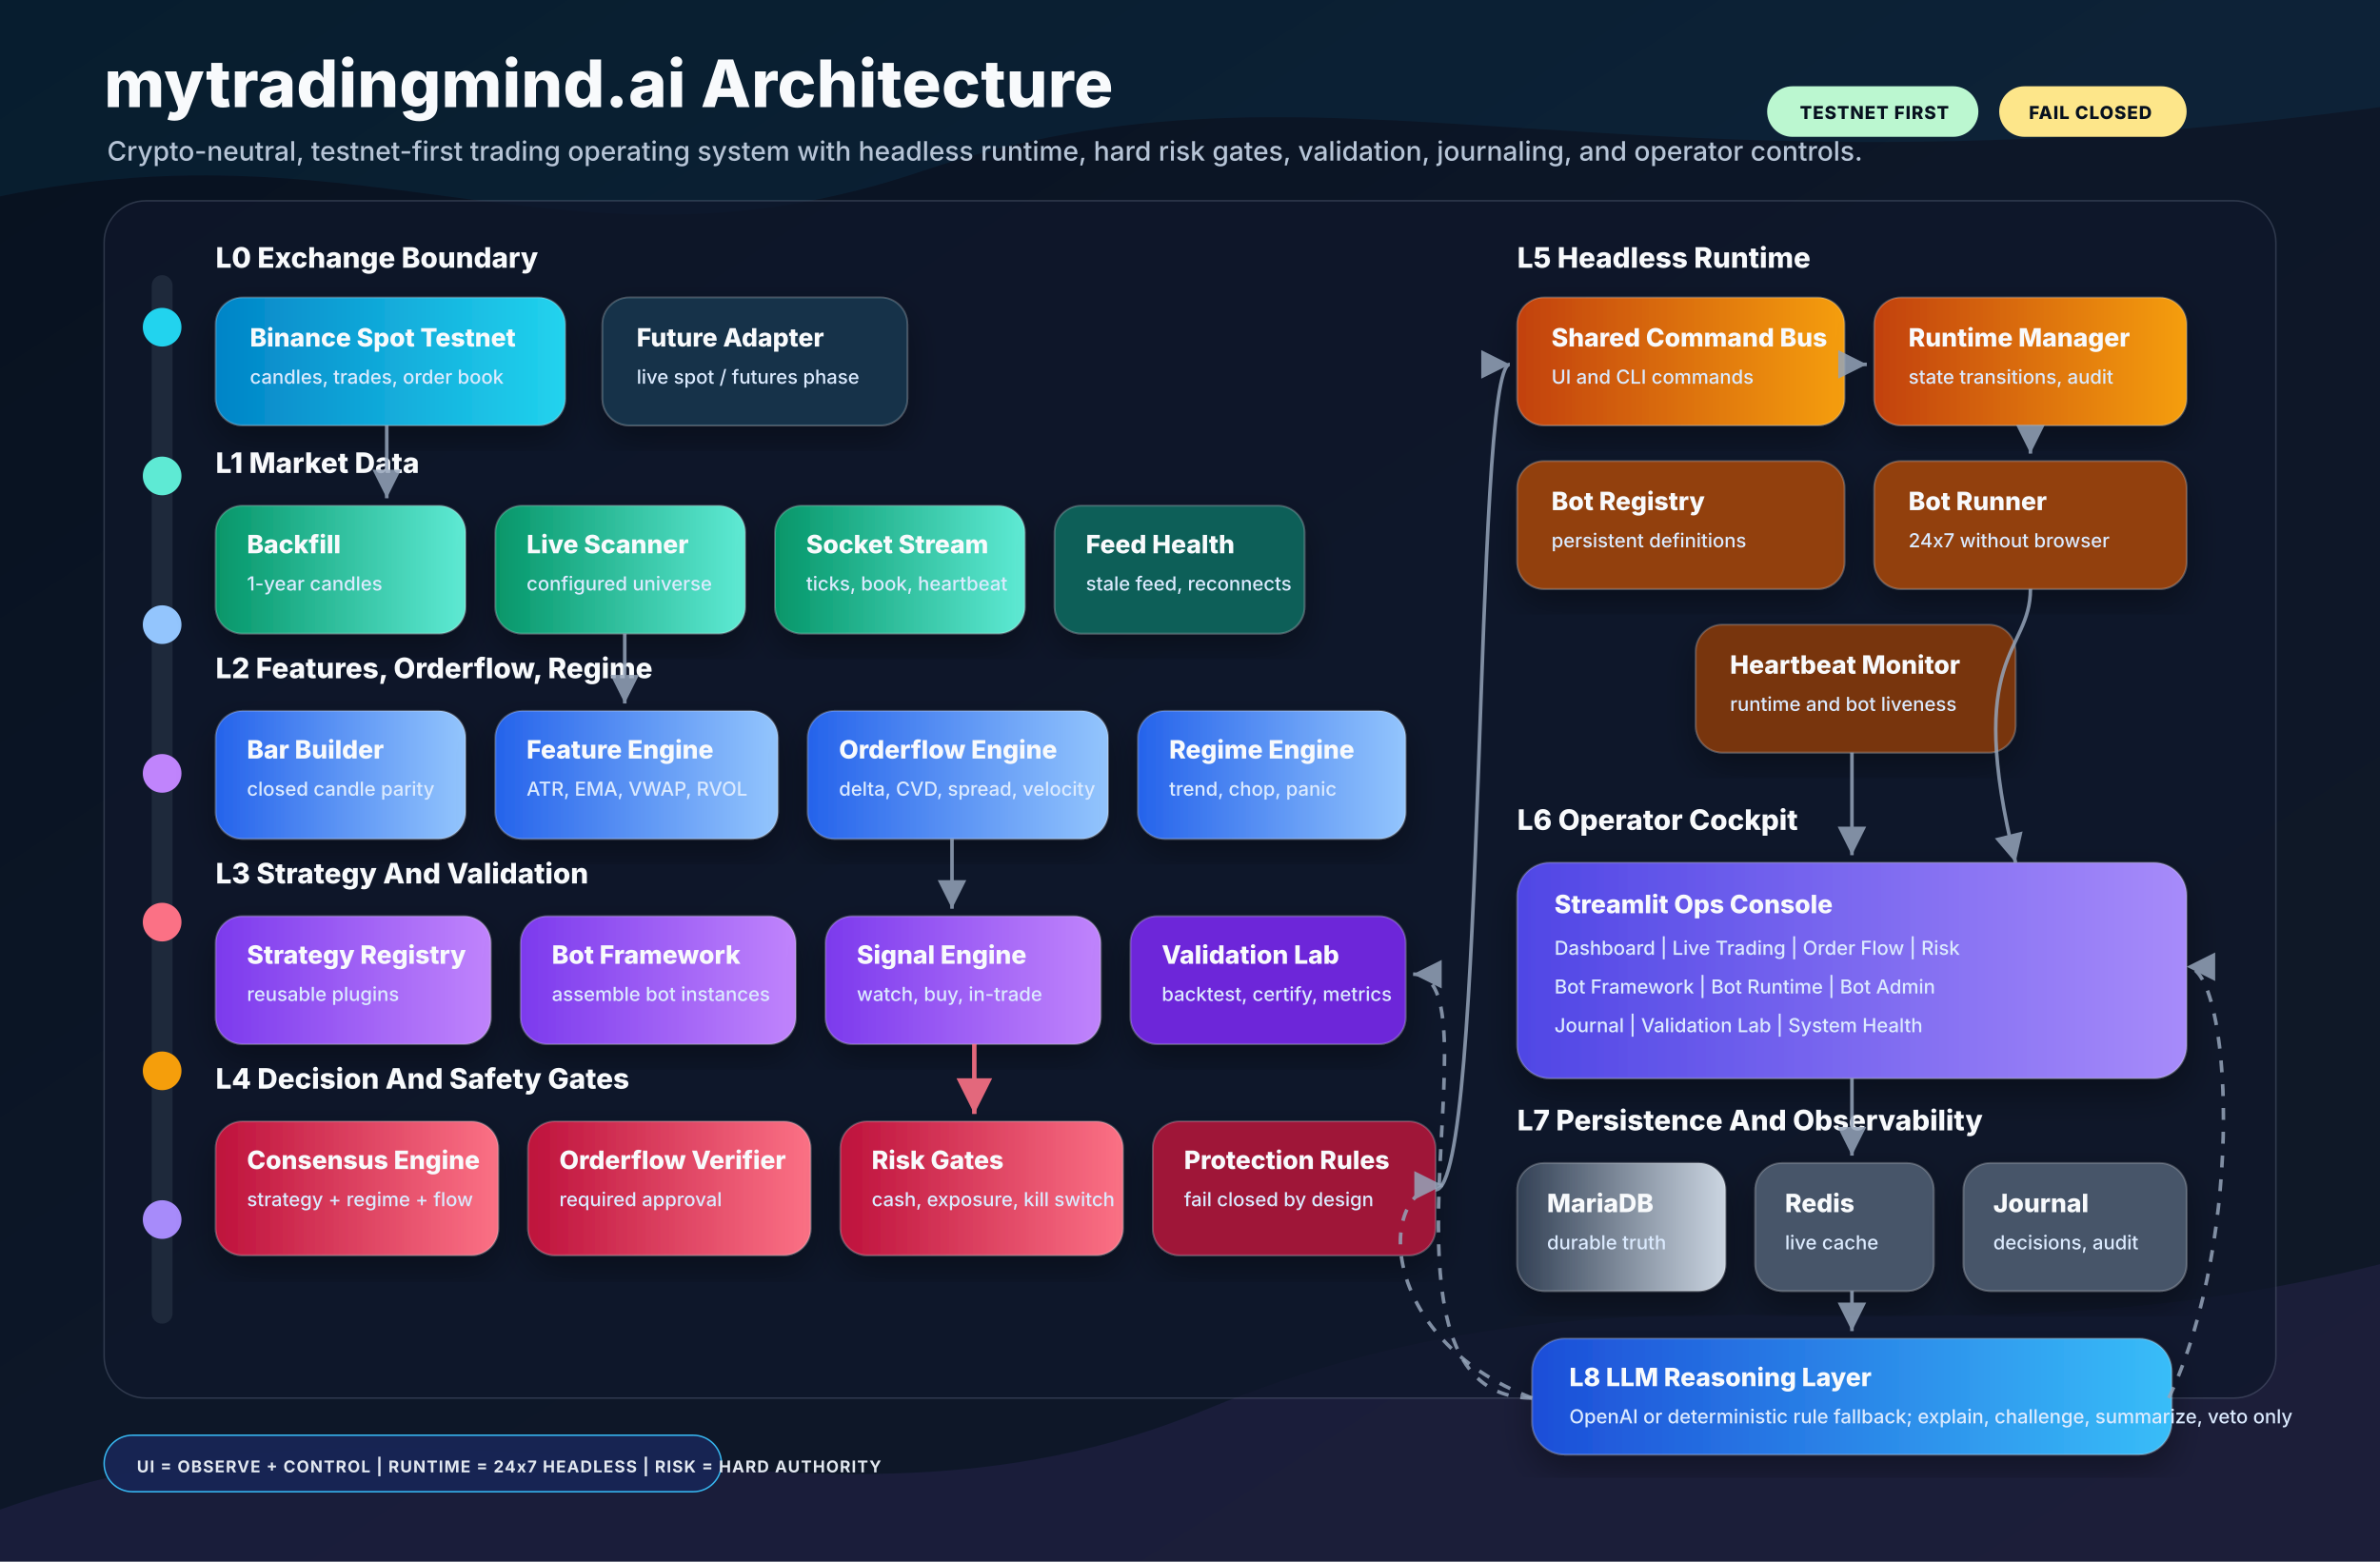
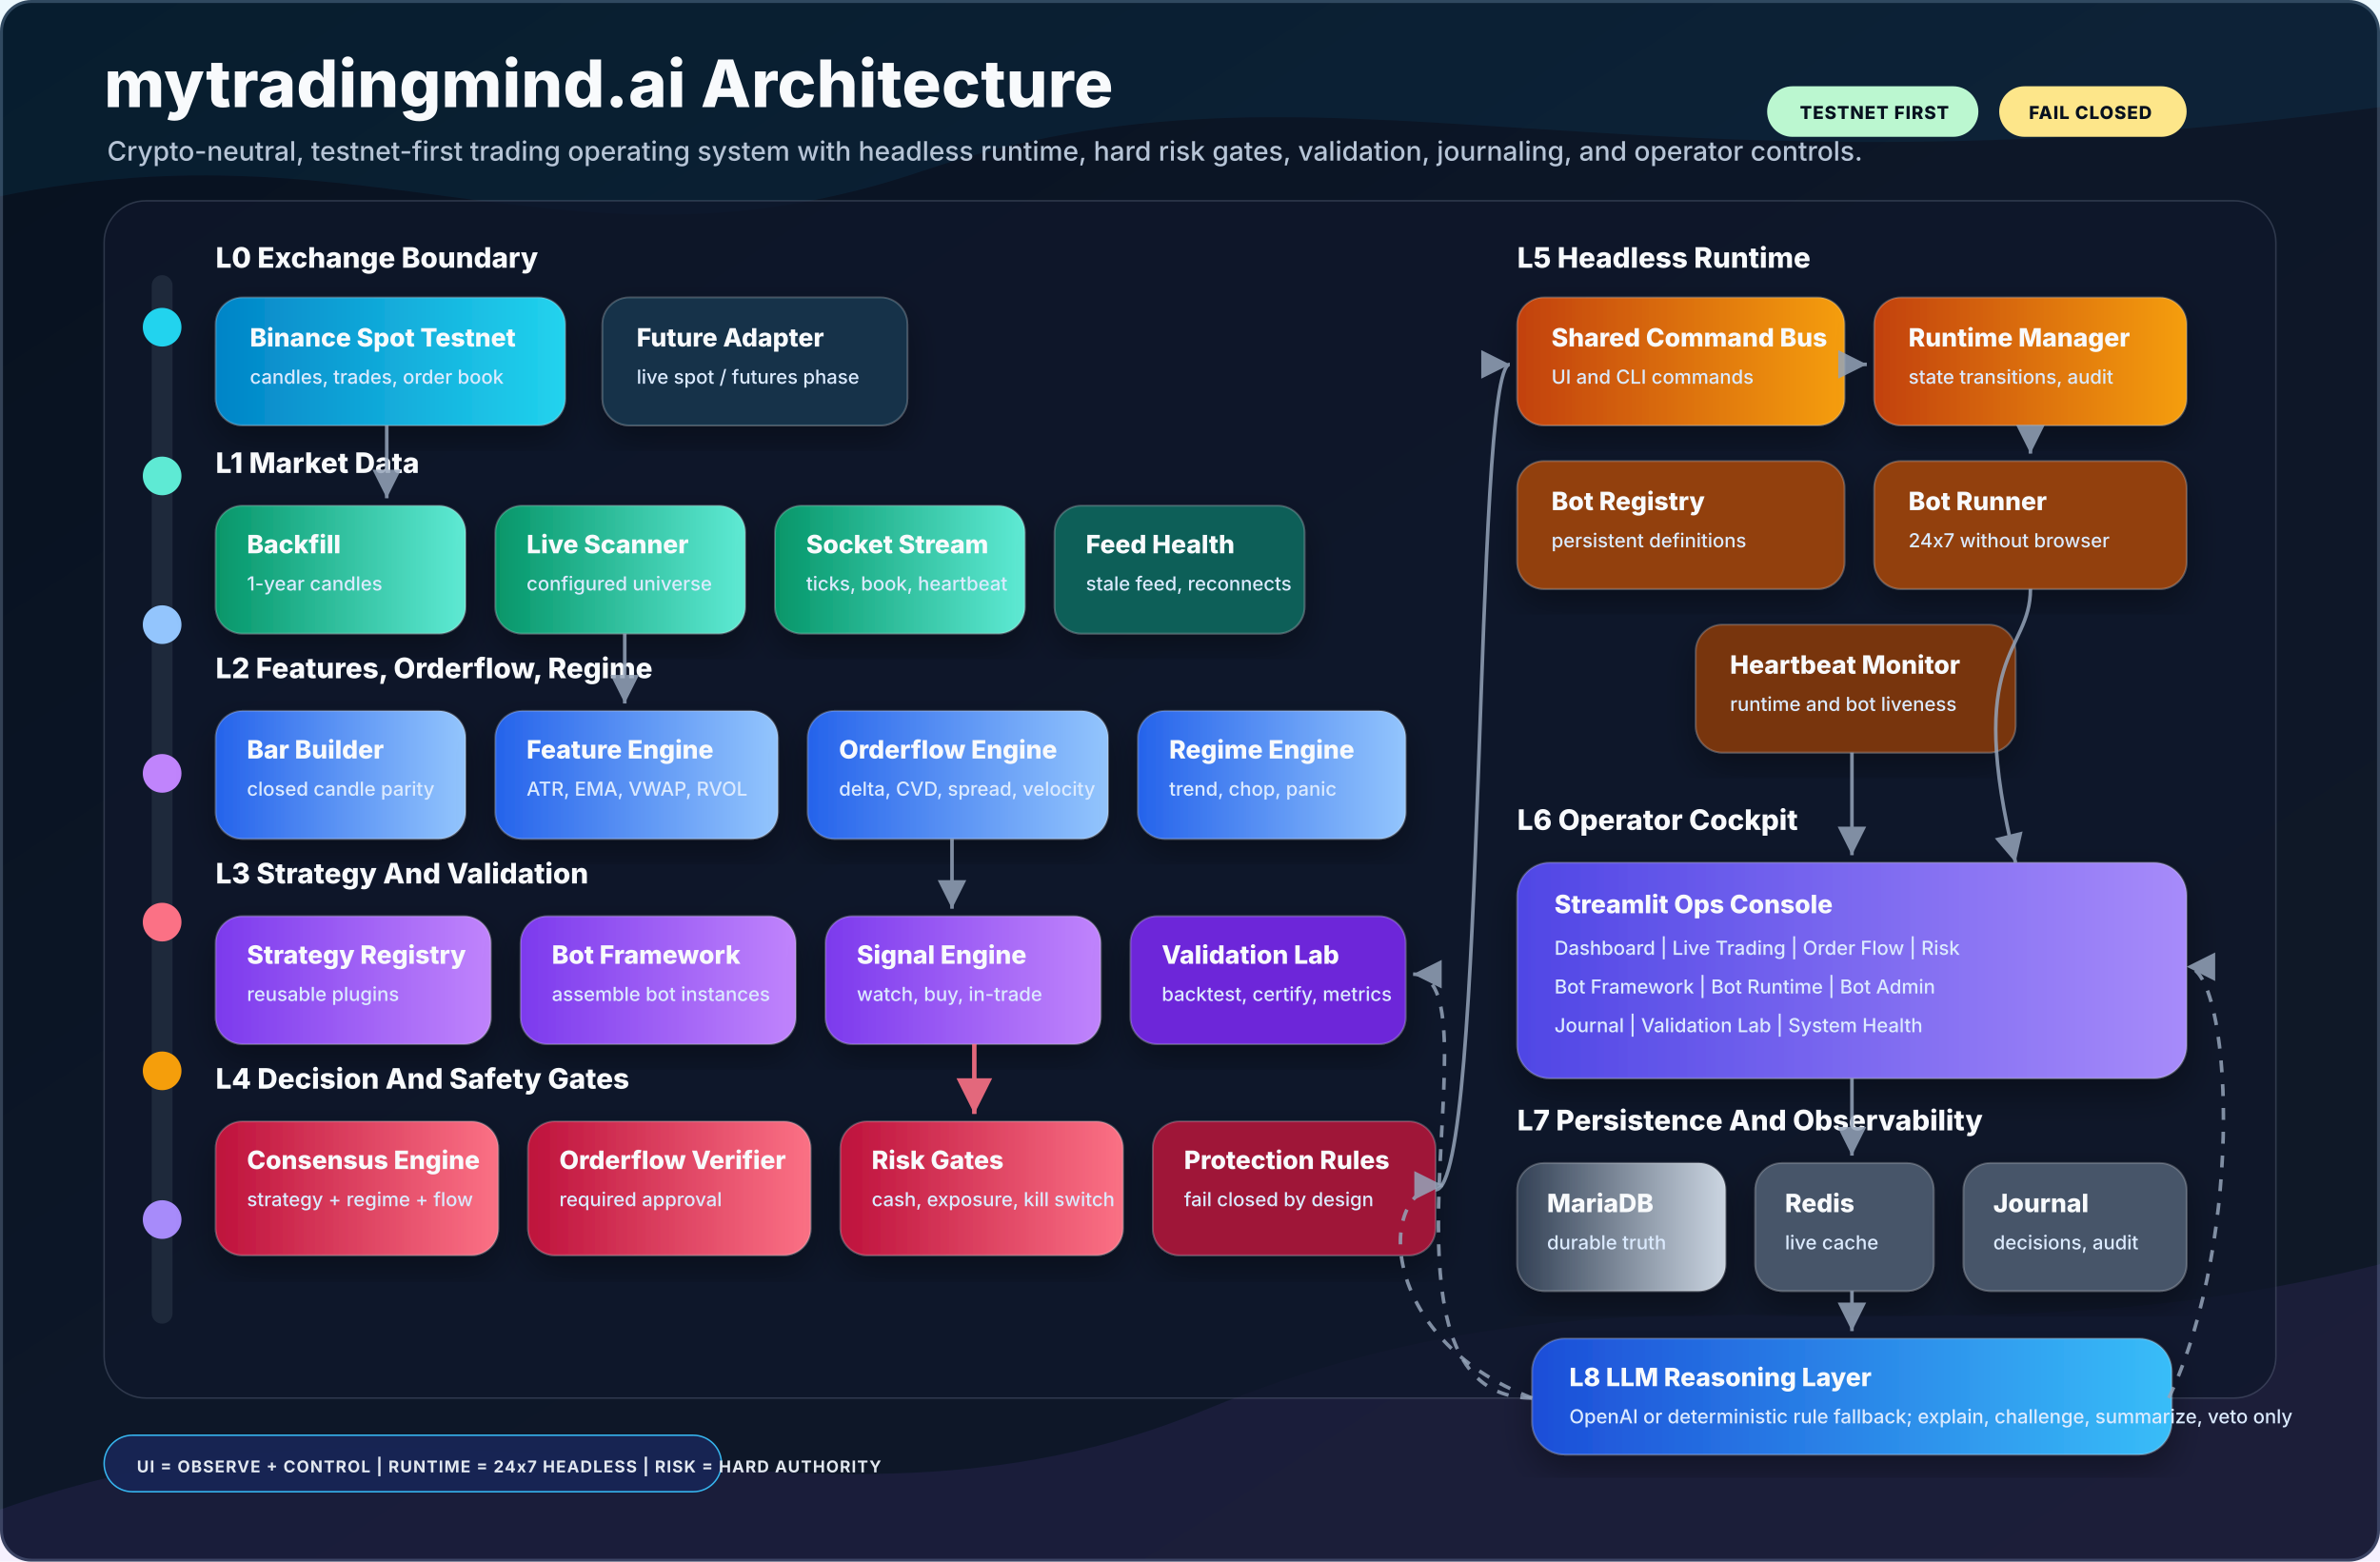
<svg xmlns="http://www.w3.org/2000/svg" width="1600" height="1050" viewBox="0 0 1600 1050" role="img" aria-labelledby="title desc">
  <defs>
    <linearGradient id="bg" x1="0" x2="1" y1="0" y2="1">
      <stop offset="0%" stop-color="#07111f" />
      <stop offset="48%" stop-color="#0d1728" />
      <stop offset="100%" stop-color="#101827" />
    </linearGradient>
    <linearGradient id="exchange" x1="0" x2="1">
      <stop offset="0%" stop-color="#0284c7" />
      <stop offset="100%" stop-color="#22d3ee" />
    </linearGradient>
    <linearGradient id="data" x1="0" x2="1">
      <stop offset="0%" stop-color="#059669" />
      <stop offset="100%" stop-color="#5eead4" />
    </linearGradient>
    <linearGradient id="compute" x1="0" x2="1">
      <stop offset="0%" stop-color="#2563eb" />
      <stop offset="100%" stop-color="#93c5fd" />
    </linearGradient>
    <linearGradient id="strategy" x1="0" x2="1">
      <stop offset="0%" stop-color="#7c3aed" />
      <stop offset="100%" stop-color="#c084fc" />
    </linearGradient>
    <linearGradient id="safety" x1="0" x2="1">
      <stop offset="0%" stop-color="#be123c" />
      <stop offset="100%" stop-color="#fb7185" />
    </linearGradient>
    <linearGradient id="runtime" x1="0" x2="1">
      <stop offset="0%" stop-color="#c2410c" />
      <stop offset="100%" stop-color="#f59e0b" />
    </linearGradient>
    <linearGradient id="ui" x1="0" x2="1">
      <stop offset="0%" stop-color="#4f46e5" />
      <stop offset="100%" stop-color="#a78bfa" />
    </linearGradient>
    <linearGradient id="store" x1="0" x2="1">
      <stop offset="0%" stop-color="#334155" />
      <stop offset="100%" stop-color="#cbd5e1" />
    </linearGradient>
    <linearGradient id="ai" x1="0" x2="1">
      <stop offset="0%" stop-color="#1d4ed8" />
      <stop offset="100%" stop-color="#38bdf8" />
    </linearGradient>
    <filter id="shadow" x="-20%" y="-20%" width="140%" height="140%">
      <feDropShadow dx="0" dy="10" stdDeviation="12" flood-color="#000000" flood-opacity="0.35" />
    </filter>
    <marker id="arrow" markerWidth="12" markerHeight="12" refX="10" refY="6" orient="auto">
      <path d="M2,2 L10,6 L2,10 Z" fill="#94a3b8" />
    </marker>
    <marker id="arrowHot" markerWidth="12" markerHeight="12" refX="10" refY="6" orient="auto">
      <path d="M2,2 L10,6 L2,10 Z" fill="#fb7185" />
    </marker>
    <style>
      .title { font: 800 44px Inter, Segoe UI, Arial, sans-serif; fill: #f8fafc; letter-spacing: .2px; }
      .subtitle { font: 500 18px Inter, Segoe UI, Arial, sans-serif; fill: #b6c4d6; }
      .layer-title { font: 800 19px Inter, Segoe UI, Arial, sans-serif; fill: #f8fafc; }
      .node-title { font: 800 17px Inter, Segoe UI, Arial, sans-serif; fill: #f8fafc; }
      .node-text { font: 500 13px Inter, Segoe UI, Arial, sans-serif; fill: #dbeafe; }
      .tiny { font: 700 11px Inter, Segoe UI, Arial, sans-serif; fill: #e2e8f0; letter-spacing: .7px; }
      .pill-text { font: 800 12px Inter, Segoe UI, Arial, sans-serif; fill: #07111f; letter-spacing: .6px; }
      .box { filter: url(#shadow); stroke: rgba(255,255,255,.22); stroke-width: 1.2; }
      .panel { fill: rgba(15,23,42,.76); stroke: rgba(148,163,184,.25); stroke-width: 1; }
      .arrow { fill: none; stroke: #94a3b8; stroke-width: 2.4; marker-end: url(#arrow); opacity: .85; }
      .arrow-hot { fill: none; stroke: #fb7185; stroke-width: 3; marker-end: url(#arrowHot); opacity: .9; }
      .dash { stroke-dasharray: 8 8; }
    </style>
  </defs>
-   <rect width="1600" height="1050" fill="url(#bg)" />
+   <rect x="1" y="1" width="1598" height="1048" rx="20" fill="url(#bg)" stroke="#334155" stroke-width="2" />
  <path d="M0 132 C250 80 385 195 620 115 C890 24 1080 142 1600 72 L1600 0 L0 0 Z" fill="#0ea5e9" opacity=".08" />
  <path d="M0 1015 C310 905 540 1060 810 948 C1100 828 1280 930 1600 850 L1600 1050 L0 1050 Z" fill="#8b5cf6" opacity=".09" />
  <text x="70" y="72" class="title">mytradingmind.ai Architecture</text>
  <text x="72" y="108" class="subtitle">Crypto-neutral, testnet-first trading operating system with headless runtime, hard risk gates, validation, journaling, and operator controls.</text>
  <rect x="70" y="135" width="1460" height="805" rx="28" class="panel" />
  <rect x="102" y="185" width="14" height="705" rx="7" fill="#1e293b" />
  <circle cx="109" cy="220" r="13" fill="#22d3ee" />
  <circle cx="109" cy="320" r="13" fill="#5eead4" />
  <circle cx="109" cy="420" r="13" fill="#93c5fd" />
  <circle cx="109" cy="520" r="13" fill="#c084fc" />
  <circle cx="109" cy="620" r="13" fill="#fb7185" />
  <circle cx="109" cy="720" r="13" fill="#f59e0b" />
  <circle cx="109" cy="820" r="13" fill="#a78bfa" />
  <text x="145" y="180" class="layer-title">L0 Exchange Boundary</text>
  <rect x="145" y="200" width="235" height="86" rx="18" fill="url(#exchange)" class="box" />
  <text x="168" y="233" class="node-title">Binance Spot Testnet</text>
  <text x="168" y="258" class="node-text">candles, trades, order book</text>
  <rect x="405" y="200" width="205" height="86" rx="18" fill="#12334a" class="box" />
  <text x="428" y="233" class="node-title">Future Adapter</text>
  <text x="428" y="258" class="node-text">live spot / futures phase</text>
  <text x="145" y="318" class="layer-title">L1 Market Data</text>
  <rect x="145" y="340" width="168" height="86" rx="18" fill="url(#data)" class="box" />
  <text x="166" y="372" class="node-title">Backfill</text>
  <text x="166" y="397" class="node-text">1-year candles</text>
  <rect x="333" y="340" width="168" height="86" rx="18" fill="url(#data)" class="box" />
  <text x="354" y="372" class="node-title">Live Scanner</text>
  <text x="354" y="397" class="node-text">configured universe</text>
  <rect x="521" y="340" width="168" height="86" rx="18" fill="url(#data)" class="box" />
  <text x="542" y="372" class="node-title">Socket Stream</text>
  <text x="542" y="397" class="node-text">ticks, book, heartbeat</text>
  <rect x="709" y="340" width="168" height="86" rx="18" fill="#115e59" class="box" />
  <text x="730" y="372" class="node-title">Feed Health</text>
  <text x="730" y="397" class="node-text">stale feed, reconnects</text>
  <text x="145" y="456" class="layer-title">L2 Features, Orderflow, Regime</text>
  <rect x="145" y="478" width="168" height="86" rx="18" fill="url(#compute)" class="box" />
  <text x="166" y="510" class="node-title">Bar Builder</text>
  <text x="166" y="535" class="node-text">closed candle parity</text>
  <rect x="333" y="478" width="190" height="86" rx="18" fill="url(#compute)" class="box" />
  <text x="354" y="510" class="node-title">Feature Engine</text>
  <text x="354" y="535" class="node-text">ATR, EMA, VWAP, RVOL</text>
  <rect x="543" y="478" width="202" height="86" rx="18" fill="url(#compute)" class="box" />
  <text x="564" y="510" class="node-title">Orderflow Engine</text>
  <text x="564" y="535" class="node-text">delta, CVD, spread, velocity</text>
  <rect x="765" y="478" width="180" height="86" rx="18" fill="url(#compute)" class="box" />
  <text x="786" y="510" class="node-title">Regime Engine</text>
  <text x="786" y="535" class="node-text">trend, chop, panic</text>
  <text x="145" y="594" class="layer-title">L3 Strategy And Validation</text>
  <rect x="145" y="616" width="185" height="86" rx="18" fill="url(#strategy)" class="box" />
  <text x="166" y="648" class="node-title">Strategy Registry</text>
  <text x="166" y="673" class="node-text">reusable plugins</text>
  <rect x="350" y="616" width="185" height="86" rx="18" fill="url(#strategy)" class="box" />
  <text x="371" y="648" class="node-title">Bot Framework</text>
  <text x="371" y="673" class="node-text">assemble bot instances</text>
  <rect x="555" y="616" width="185" height="86" rx="18" fill="url(#strategy)" class="box" />
  <text x="576" y="648" class="node-title">Signal Engine</text>
  <text x="576" y="673" class="node-text">watch, buy, in-trade</text>
  <rect x="760" y="616" width="185" height="86" rx="18" fill="#6d28d9" class="box" />
  <text x="781" y="648" class="node-title">Validation Lab</text>
  <text x="781" y="673" class="node-text">backtest, certify, metrics</text>
  <text x="145" y="732" class="layer-title">L4 Decision And Safety Gates</text>
  <rect x="145" y="754" width="190" height="90" rx="18" fill="url(#safety)" class="box" />
  <text x="166" y="786" class="node-title">Consensus Engine</text>
  <text x="166" y="811" class="node-text">strategy + regime + flow</text>
  <rect x="355" y="754" width="190" height="90" rx="18" fill="url(#safety)" class="box" />
  <text x="376" y="786" class="node-title">Orderflow Verifier</text>
  <text x="376" y="811" class="node-text">required approval</text>
  <rect x="565" y="754" width="190" height="90" rx="18" fill="url(#safety)" class="box" />
  <text x="586" y="786" class="node-title">Risk Gates</text>
  <text x="586" y="811" class="node-text">cash, exposure, kill switch</text>
  <rect x="775" y="754" width="190" height="90" rx="18" fill="#9f1239" class="box" />
  <text x="796" y="786" class="node-title">Protection Rules</text>
  <text x="796" y="811" class="node-text">fail closed by design</text>
  <text x="1020" y="180" class="layer-title">L5 Headless Runtime</text>
  <rect x="1020" y="200" width="220" height="86" rx="18" fill="url(#runtime)" class="box" />
  <text x="1043" y="233" class="node-title">Shared Command Bus</text>
  <text x="1043" y="258" class="node-text">UI and CLI commands</text>
  <rect x="1260" y="200" width="210" height="86" rx="18" fill="url(#runtime)" class="box" />
  <text x="1283" y="233" class="node-title">Runtime Manager</text>
  <text x="1283" y="258" class="node-text">state transitions, audit</text>
  <rect x="1020" y="310" width="220" height="86" rx="18" fill="#92400e" class="box" />
  <text x="1043" y="343" class="node-title">Bot Registry</text>
  <text x="1043" y="368" class="node-text">persistent definitions</text>
  <rect x="1260" y="310" width="210" height="86" rx="18" fill="#92400e" class="box" />
  <text x="1283" y="343" class="node-title">Bot Runner</text>
  <text x="1283" y="368" class="node-text">24x7 without browser</text>
  <rect x="1140" y="420" width="215" height="86" rx="18" fill="#78350f" class="box" />
  <text x="1163" y="453" class="node-title">Heartbeat Monitor</text>
  <text x="1163" y="478" class="node-text">runtime and bot liveness</text>
  <text x="1020" y="558" class="layer-title">L6 Operator Cockpit</text>
  <rect x="1020" y="580" width="450" height="145" rx="22" fill="url(#ui)" class="box" />
  <text x="1045" y="614" class="node-title">Streamlit Ops Console</text>
  <text x="1045" y="642" class="node-text">Dashboard | Live Trading | Order Flow | Risk</text>
  <text x="1045" y="668" class="node-text">Bot Framework | Bot Runtime | Bot Admin</text>
  <text x="1045" y="694" class="node-text">Journal | Validation Lab | System Health</text>
  <text x="1020" y="760" class="layer-title">L7 Persistence And Observability</text>
  <rect x="1020" y="782" width="140" height="86" rx="18" fill="url(#store)" class="box" />
  <text x="1040" y="815" class="node-title">MariaDB</text>
  <text x="1040" y="840" class="node-text">durable truth</text>
  <rect x="1180" y="782" width="120" height="86" rx="18" fill="#475569" class="box" />
  <text x="1200" y="815" class="node-title">Redis</text>
  <text x="1200" y="840" class="node-text">live cache</text>
  <rect x="1320" y="782" width="150" height="86" rx="18" fill="#475569" class="box" />
  <text x="1340" y="815" class="node-title">Journal</text>
  <text x="1340" y="840" class="node-text">decisions, audit</text>
  <rect x="1030" y="900" width="430" height="78" rx="22" fill="url(#ai)" class="box" />
  <text x="1055" y="932" class="node-title">L8 LLM Reasoning Layer</text>
  <text x="1055" y="957" class="node-text">OpenAI or deterministic rule fallback; explain, challenge, summarize, veto only</text>
  <path class="arrow" d="M260 286 L260 335" />
  <path class="arrow" d="M420 426 L420 473" />
  <path class="arrow" d="M640 564 L640 611" />
  <path class="arrow-hot" d="M655 702 L655 749" />
  <path class="arrow" d="M965 800 C1000 800 990 245 1015 245" />
  <path class="arrow" d="M1240 245 L1255 245" />
  <path class="arrow" d="M1365 286 L1365 305" />
  <path class="arrow" d="M1365 396 C1365 440 1320 438 1355 580" />
  <path class="arrow" d="M1245 506 L1245 575" />
  <path class="arrow" d="M1245 725 L1245 777" />
  <path class="arrow" d="M1245 868 L1245 895" />
  <path class="arrow dash" d="M1030 940 C910 940 1010 655 950 655" />
  <path class="arrow dash" d="M1030 940 C925 900 925 797 970 797" />
  <path class="arrow dash" d="M1458 940 C1510 830 1500 650 1470 650" />
  <rect x="1188" y="58" width="142" height="34" rx="17" fill="#bbf7d0" />
  <text x="1210" y="80" class="pill-text">TESTNET FIRST</text>
  <rect x="1344" y="58" width="126" height="34" rx="17" fill="#fde68a" />
  <text x="1364" y="80" class="pill-text">FAIL CLOSED</text>
  <rect x="70" y="965" width="415" height="38" rx="19" fill="#172554" stroke="#38bdf8" opacity=".95" />
  <text x="92" y="990" class="tiny">UI = OBSERVE + CONTROL | RUNTIME = 24x7 HEADLESS | RISK = HARD AUTHORITY</text>
</svg>
